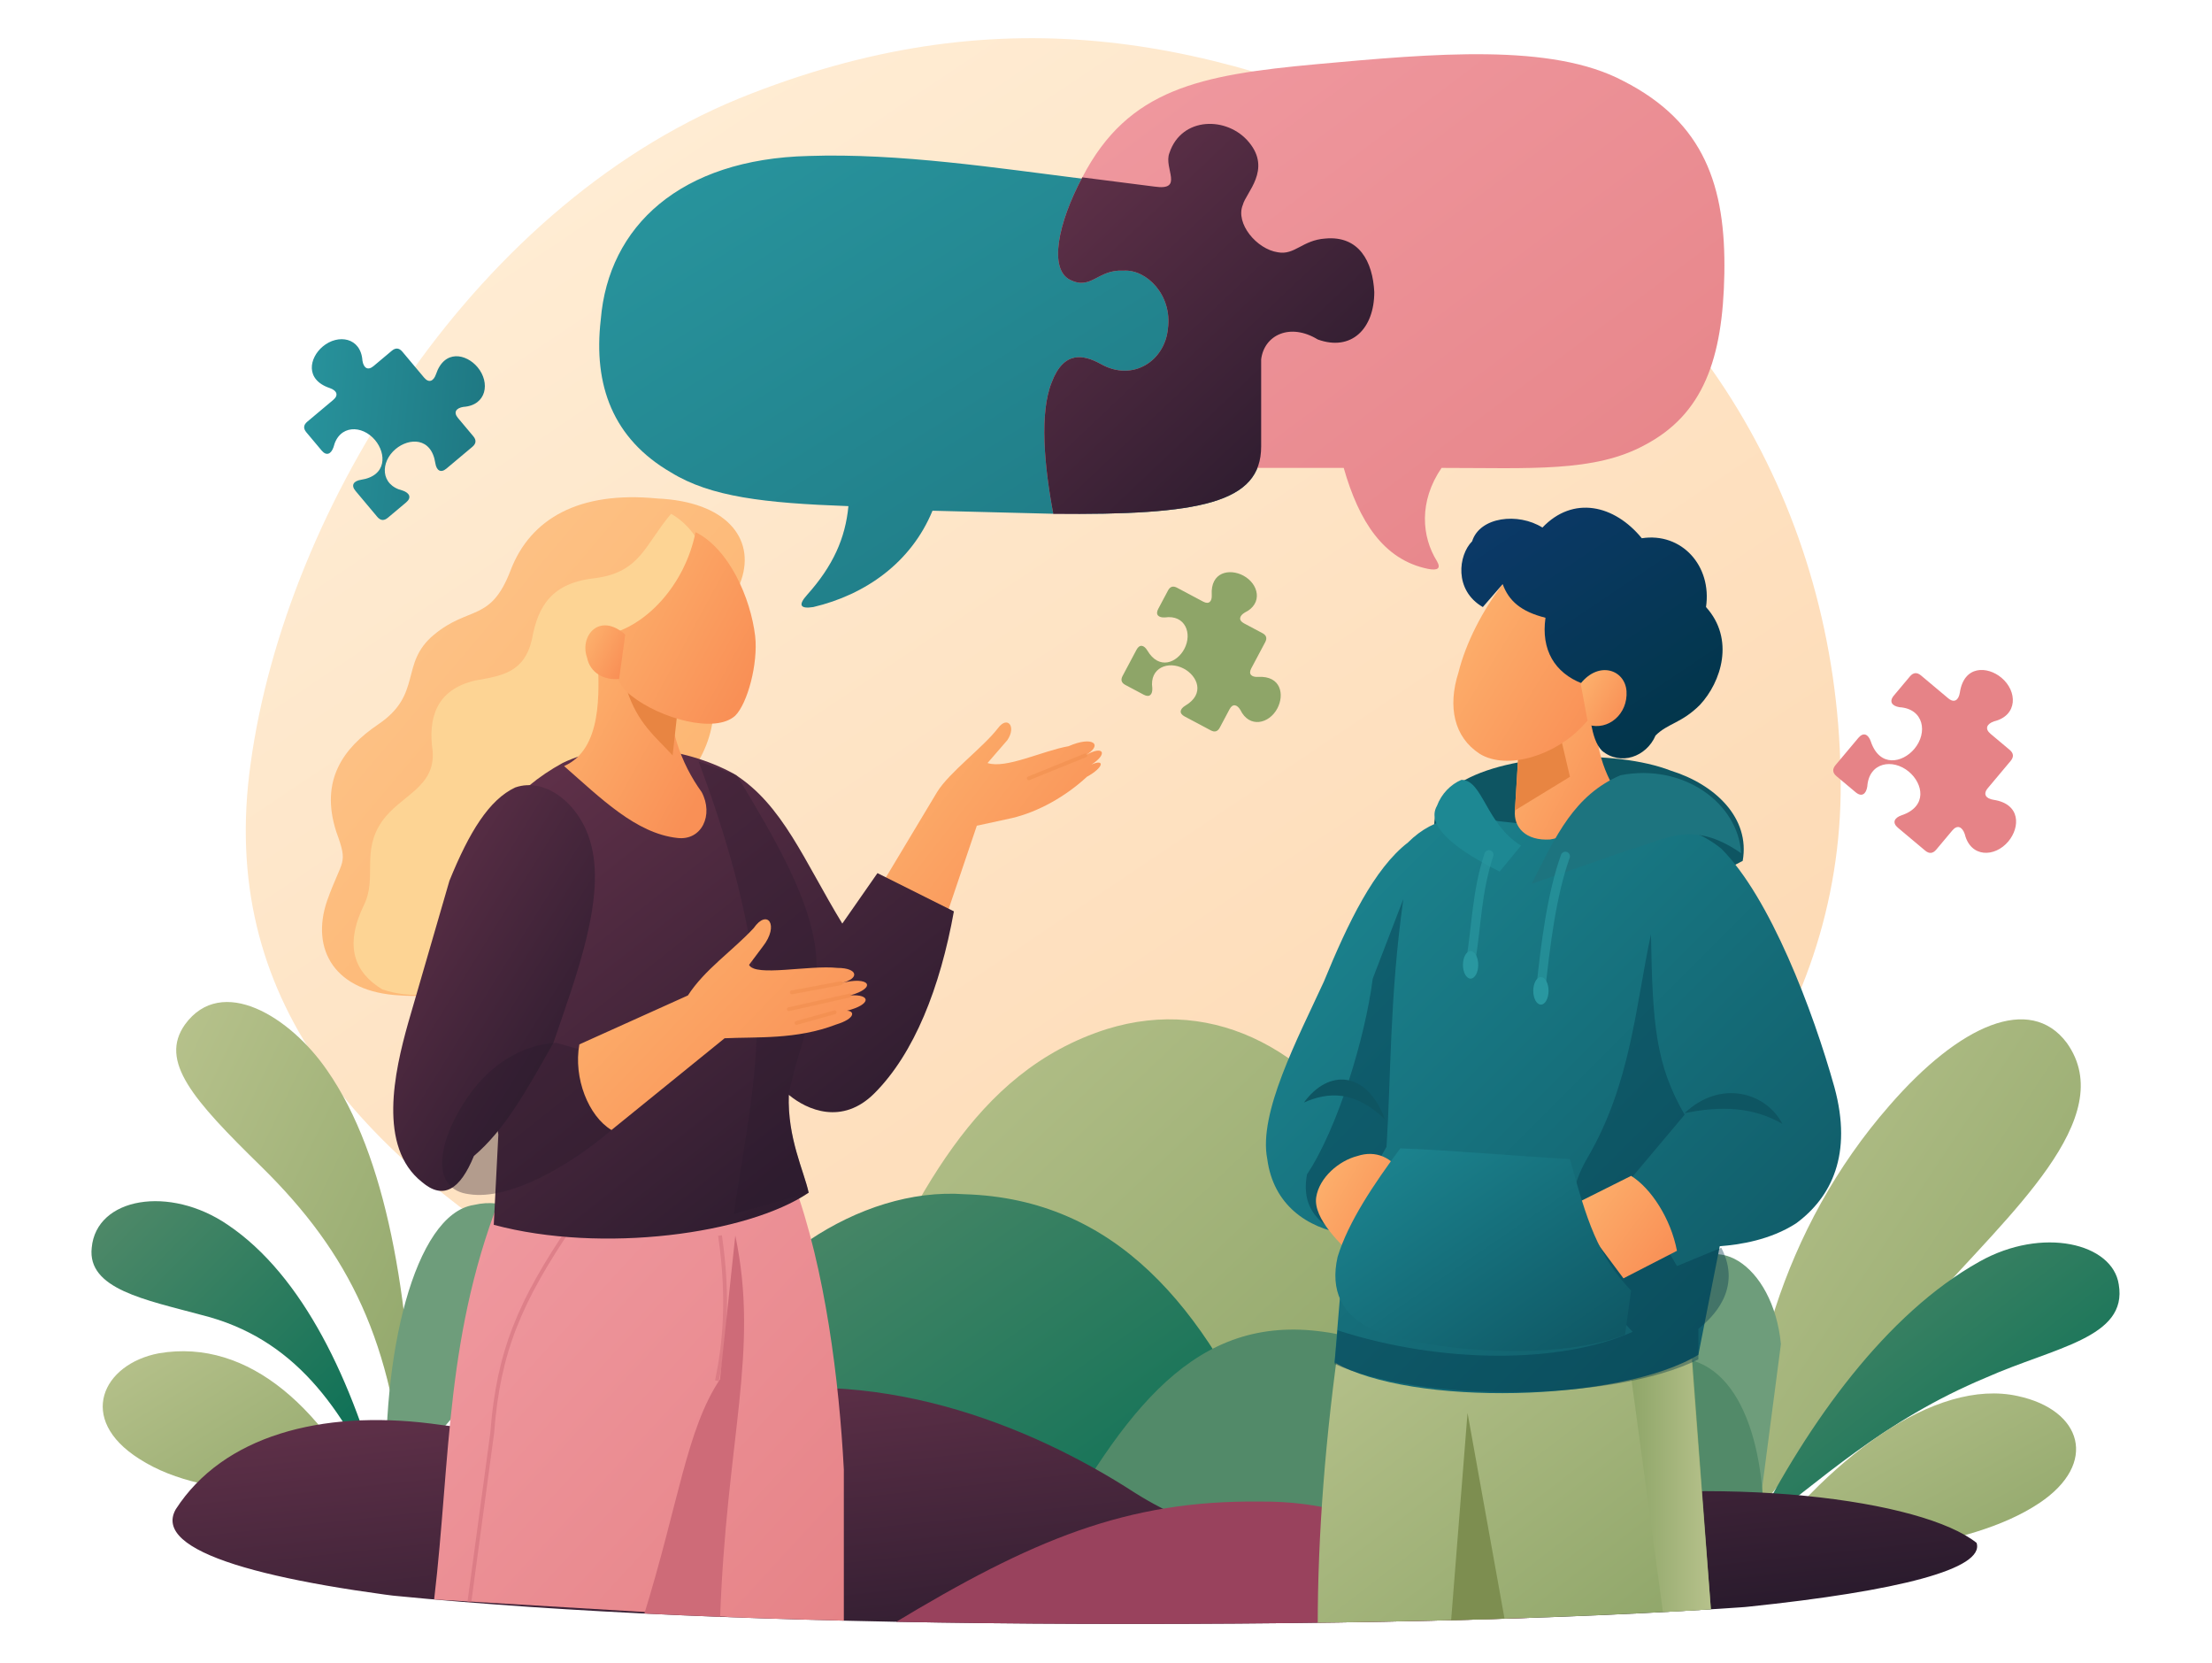
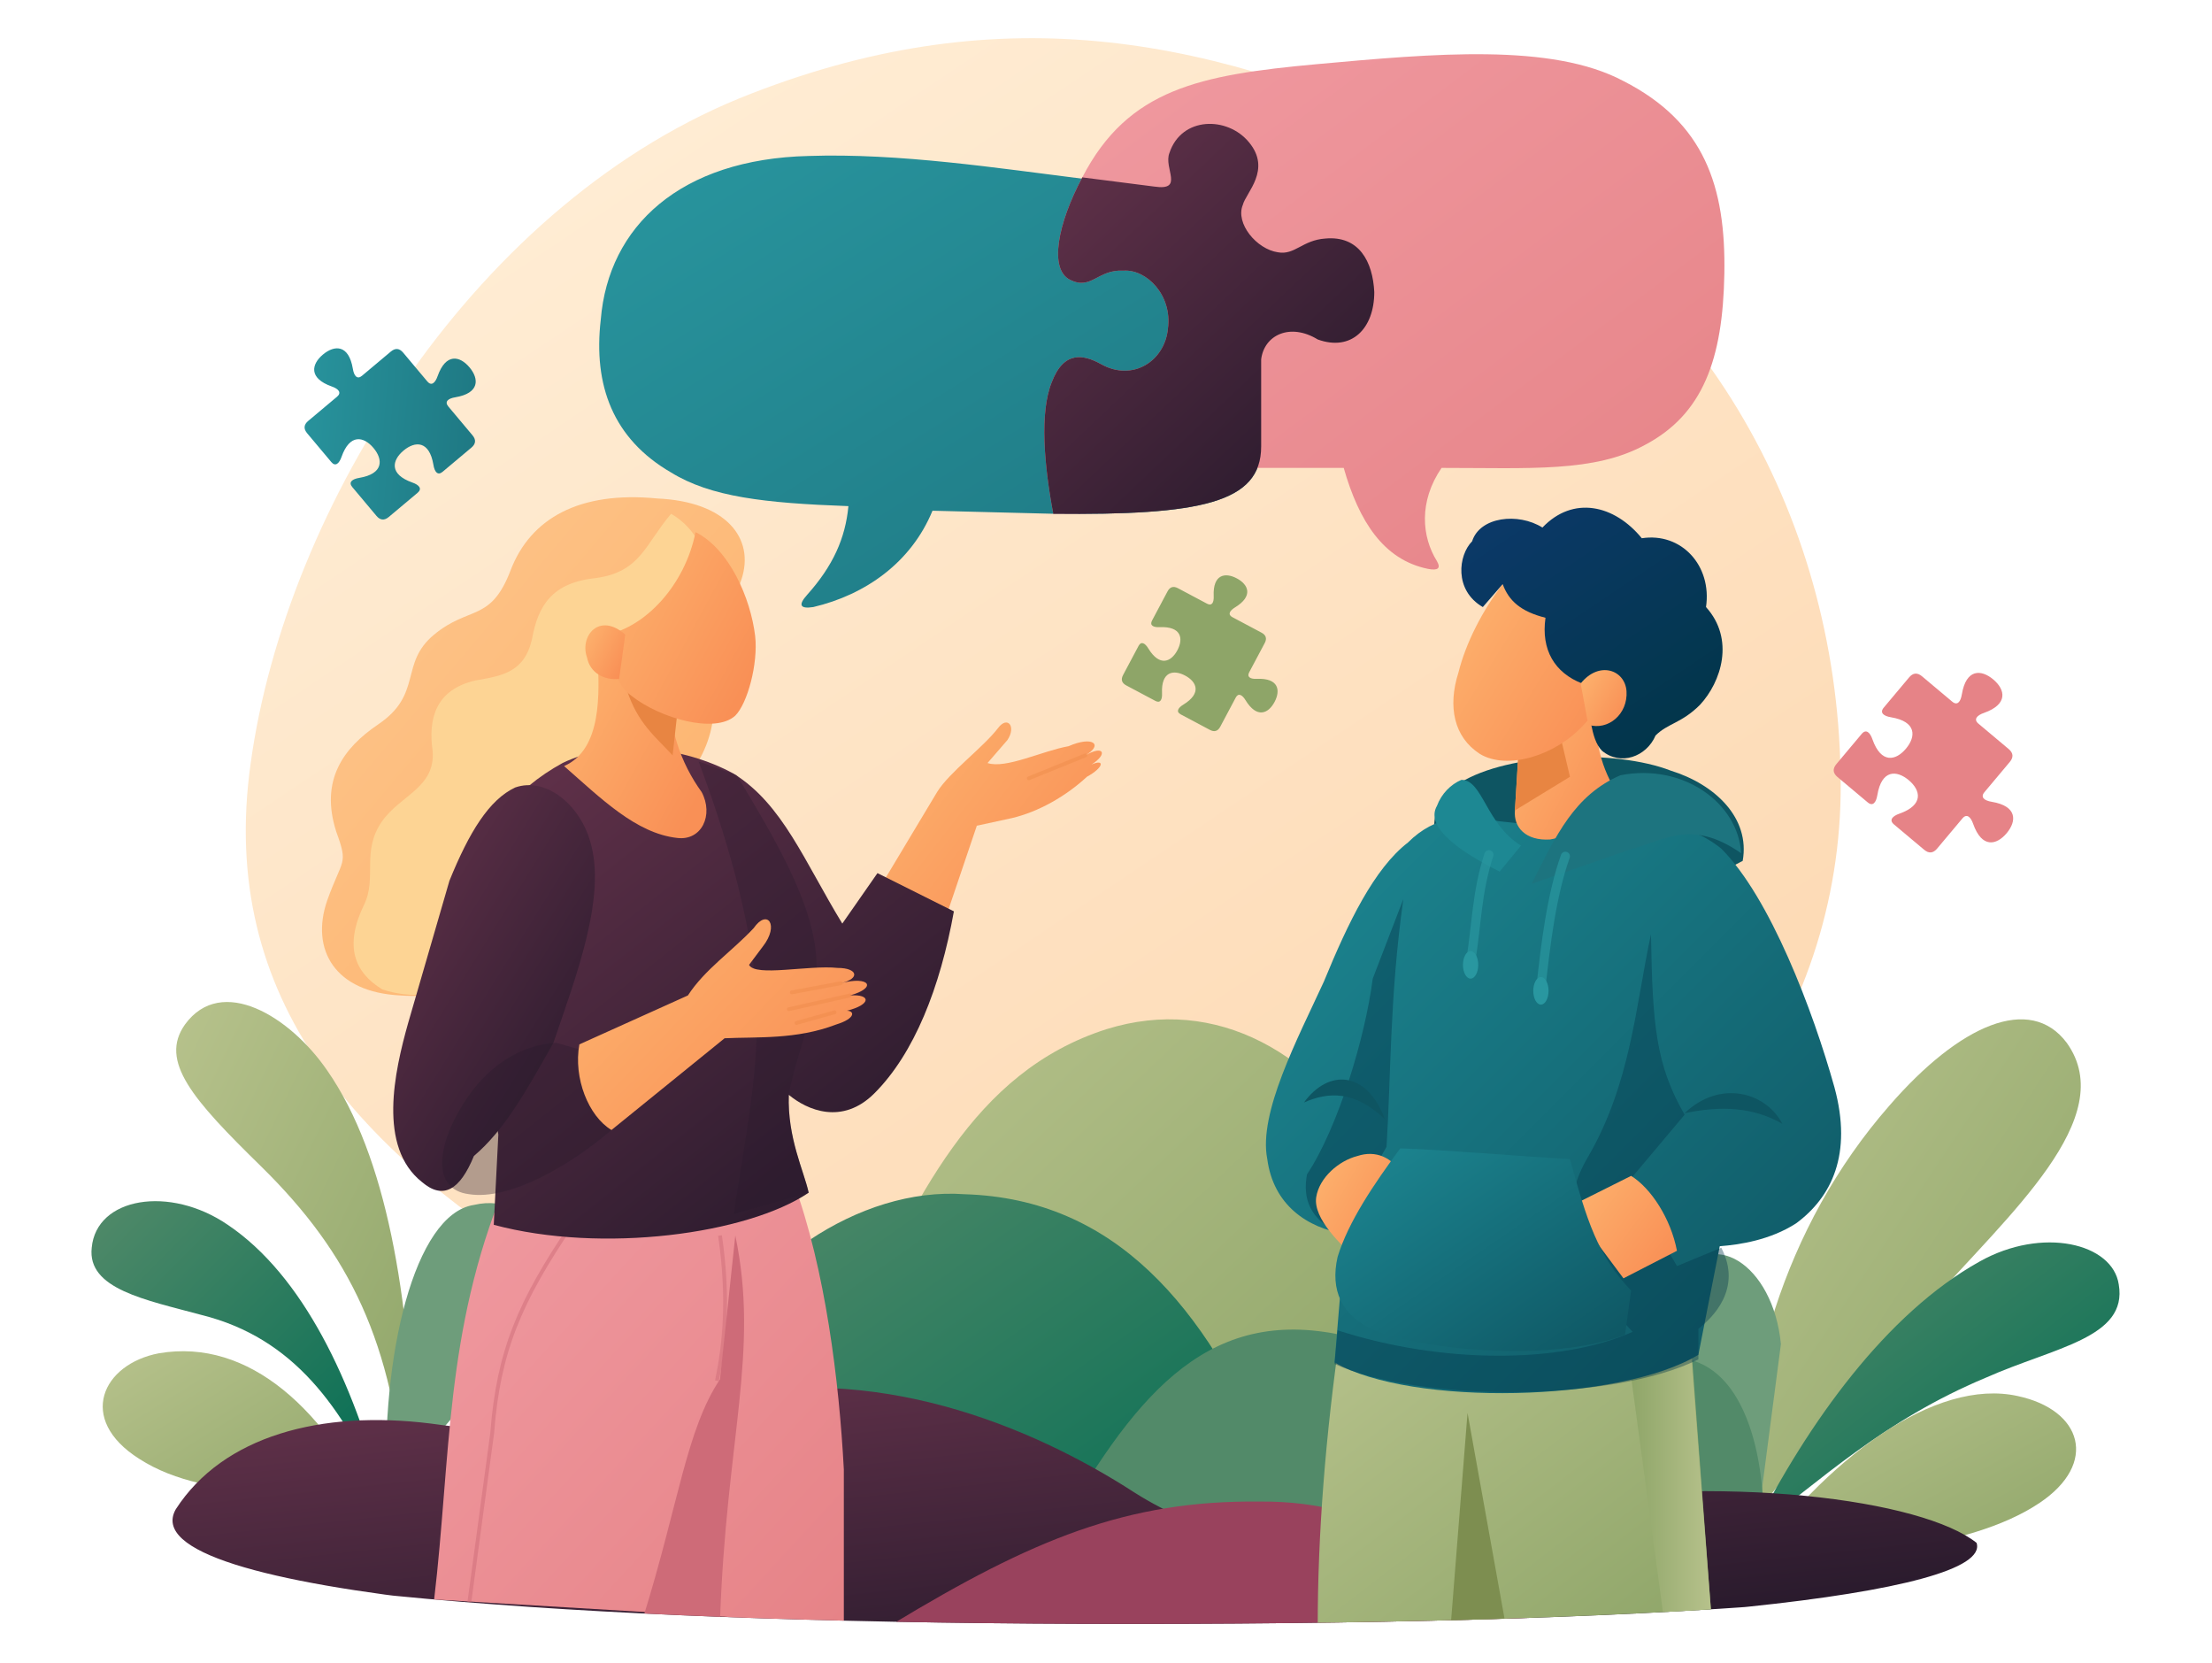
<svg xmlns="http://www.w3.org/2000/svg" width="1447" height="1087" viewBox="0 0 1447 1087" role="img" aria-labelledby="youth-title youth-description">
  <defs>
    <linearGradient id="sun" x1="0" y1="0" x2=".8" y2="1">
      <stop stop-color="#FFF0DA" />
      <stop offset="1" stop-color="#FDD8B1" />
    </linearGradient>
    <linearGradient id="teal" x1="0" y1="0" x2="1" y2="1">
      <stop stop-color="#2997A0" />
      <stop offset="1" stop-color="#1D747F" />
    </linearGradient>
    <linearGradient id="coral" x1="0" y1="0" x2="1" y2="1">
      <stop stop-color="#F09AA1" />
      <stop offset="1" stop-color="#E68387" />
    </linearGradient>
    <linearGradient id="plum" x1="0" y1="0" x2=".8" y2="1">
      <stop stop-color="#66334C" />
      <stop offset="1" stop-color="#281A2C" />
    </linearGradient>
    <linearGradient id="skin" x1="0" y1="0" x2="1" y2=".7">
      <stop stop-color="#FDB46F" />
      <stop offset="1" stop-color="#F99056" />
    </linearGradient>
    <linearGradient id="hair-gold" x1="0" y1="0" x2="1" y2="1">
      <stop stop-color="#FDC78E" />
      <stop offset="1" stop-color="#FDB069" />
    </linearGradient>
    <linearGradient id="hair-blue" x1="0" y1="0" x2=".7" y2="1">
      <stop stop-color="#0C396B" />
      <stop offset="1" stop-color="#02364A" />
    </linearGradient>
    <linearGradient id="hoodie" x1="0" y1="0" x2="1" y2="1">
      <stop stop-color="#1D8893" />
      <stop offset="1" stop-color="#0E5562" />
    </linearGradient>
    <linearGradient id="sage" x1="0" y1="0" x2="1" y2="1">
      <stop stop-color="#B7C28C" />
      <stop offset="1" stop-color="#8EA568" />
    </linearGradient>
    <linearGradient id="evergreen" x1="0" y1="0" x2="1" y2="1">
      <stop stop-color="#528A69" />
      <stop offset="1" stop-color="#016C53" />
    </linearGradient>
    <linearGradient id="trouser-shadow" x1="0" y1="0" x2="1" y2="0">
      <stop stop-color="#8EA568" />
      <stop offset="1" stop-color="#B7C28C" />
    </linearGradient>
-     <path id="puzzle" d="M-44-50H-17C-11-50-10-54-13-59C-24-77-10-88 4-88C20-88 32-74 21-59C18-54 19-50 25-50H44Q50-50 50-44V-17C50-11 54-10 59-13C77-24 88-10 88 4C88 20 74 32 59 21C54 18 50 19 50 25V44Q50 50 44 50H17C11 50 10 46 13 41C24 23 10 12-4 12C-20 12-32 26-21 41C-18 46-19 50-25 50H-44Q-50 50-50 44V17C-50 11-46 10-41 13C-23 24-12 10-12-4C-12-20-26-32-41-21C-46-18-50-19-50-25V-44Q-50-50-44-50Z" />
+     <path id="puzzle" d="M-43-50H-13C-8-50-8-54-11-59C-21-76-12-83 0-83C12-83 21-76 11-59C8-54 8-50 13-50H43Q50-50 50-43V-13C50-8 54-8 59-11C76-21 83-12 83 0C83 12 76 21 59 11C54 8 50 8 50 13V43Q50 50 43 50H13C8 50 8 46 11 41C21 24 12 17 0 17C-12 17-21 24-11 41C-8 46-8 50-13 50H-43Q-50 50-50 43V13C-50 8-46 8-41 11C-24 21-17 12-17 0C-17-12-24-21-41-11C-46-8-50-8-50-13V-43Q-50-50-43-50Z" />
    <clipPath id="scene-edge">
      <path d="M35 0H1412V1002Q1308 1062 740 1062Q215 1062 35 1004Z" />
    </clipPath>
  </defs>
  <g id="scene" clip-path="url(#scene-edge)">
    <path id="warm-backdrop" fill="url(#sun)" d="M164 499C187 332 312 130 492 61C657-3 795 24 948 97C1113 176 1201 337 1204 505C1208 661 1109 801 949 865C783 930 537 935 372 837C235 755 142 654 164 499Z" />
    <g id="garden">
      <path fill="url(#sage)" d="M265 976C257 878 229 820 171 763C126 719 104 694 121 670C145 637 190 665 214 700C253 756 268 848 271 952Z" />
      <path fill="url(#evergreen)" d="M251 980C224 920 192 875 132 860C95 850 57 843 60 816C63 783 111 775 149 801C198 834 231 903 251 980Z" />
      <path fill="url(#sage)" d="M248 996C207 969 139 985 91 954C50 928 67 892 104 885C163 875 214 922 248 996Z" />
      <path fill="#6E9D7B" d="M253 977C249 887 271 794 310 788C353 778 365 832 326 892Z" />
      <path fill="url(#sage)" d="M557 872C599 785 636 701 724 673C795 651 862 687 906 764L906 1000H555Z" />
      <path fill="url(#evergreen)" d="M458 895C487 828 562 776 631 781C730 784 788 855 831 954L759 1043H472Z" />
      <path fill="url(#sage)" d="M1142 996C1138 906 1166 803 1236 723C1282 670 1328 650 1352 682C1387 731 1314 794 1262 853C1210 910 1172 964 1142 996Z" />
      <path fill="#6E9D7B" d="M1148 1009C1108 949 1066 884 1096 838C1119 800 1160 827 1165 879Z" />
      <path fill="url(#evergreen)" d="M1147 1001C1183 930 1234 859 1295 825C1336 802 1382 813 1386 840C1392 875 1344 881 1299 901C1232 929 1190 969 1147 1001Z" />
      <path fill="url(#sage)" d="M1141 1029C1195 953 1266 901 1320 913C1362 922 1373 957 1334 983C1286 1015 1204 1016 1141 1029Z" />
      <path fill="#528A69" d="M683 1017C736 921 782 859 866 871C943 881 966 965 1017 1027Z" />
      <path fill="#528A69" d="M1046 1029C1052 938 1067 875 1108 890C1146 902 1159 966 1152 1029Z" />
      <path fill="url(#plum)" d="M115 987C146 939 210 922 282 931C360 942 394 932 465 915C571 890 674 932 742 976C832 1033 907 997 993 985C1129 963 1258 981 1293 1009C1304 1043 1067 1067 743 1067C416 1067 83 1043 115 987Z" />
      <path fill="#99425D" d="M584 1062C675 1007 737 981 824 982C903 981 958 1024 1005 1062Z" />
    </g>
    <g id="speech-bubbles">
      <path fill="url(#teal)" d="M529 102C588 100 653 110 709 117L755 121C775 125 760 110 765 100C773 76 803 76 817 93C832 111 815 126 813 134C808 146 822 163 836 166C847 168 852 157 867 156C889 154 900 172 900 191C900 217 882 230 860 222C842 211 827 219 825 235L825 292C825 329 785 337 689 336L610 334C596 368 566 389 532 397Q519 399 528 389C545 370 553 352 555 331C500 329 465 325 439 309C401 287 388 252 393 209C398 148 445 104 529 102Z" />
      <path fill="url(#coral)" d="M708 116C738 58 785 49 861 42C938 35 1015 28 1062 53C1115 80 1129 122 1128 179C1127 235 1114 271 1076 291C1043 309 1001 306 943 306C928 328 930 351 940 367Q944 374 934 372C905 366 889 341 879 306L821 306C808 330 772 336 689 336C683 304 680 270 688 250C696 229 709 232 720 238C741 250 762 236 764 215C767 193 750 176 735 177C718 176 714 190 700 183C686 176 692 146 708 116Z" />
      <path id="shared-puzzle" fill="url(#plum)" d="M708 116L755 122C775 125 761 110 765 100C773 76 803 76 817 93C832 111 815 126 813 134C808 146 822 163 836 165C847 167 852 157 867 156C889 154 898 171 899 191C899 215 884 230 862 222C844 211 827 219 825 235L825 292C825 329 785 337 689 336C683 304 680 270 688 250C696 229 709 232 720 238C741 250 762 236 764 215C767 193 750 176 735 177C718 176 714 190 700 183C686 176 692 146 708 116Z" />
    </g>
    <g id="floating-pieces">
-       <use href="#puzzle" transform="translate(255 284) rotate(-40) scale(.82)" fill="url(#teal)" />
-       <use href="#puzzle" transform="translate(781 431) rotate(28) scale(.72)" fill="#8EA568" />
-       <use href="#puzzle" transform="translate(1258 499) rotate(40) scale(.86)" fill="#E68387" />
+       <g id="piece-left">
+         <use href="#puzzle" transform="translate(255 284) rotate(-40) scale(.82)" fill="url(#teal)" />
+       </g>
+       <g id="piece-middle">
+         <use href="#puzzle" transform="translate(781 431) rotate(28) scale(.72)" fill="#8EA568" />
+       </g>
+       <g id="piece-right">
+         <use href="#puzzle" transform="translate(1258 499) rotate(40) scale(.86)" fill="#E68387" />
+       </g>
    </g>
    <g id="left-person">
      <g id="flowing-hair">
        <path fill="url(#hair-gold)" d="M430 326C475 328 494 352 485 379C477 401 467 423 467 454C469 491 449 513 423 535C402 553 402 590 379 611C353 636 303 654 262 651C219 649 203 621 214 589C224 561 228 566 220 544C209 510 225 489 247 474C277 454 261 434 284 415C307 396 321 407 334 373C347 339 379 321 430 326Z" />
        <path fill="#FDD494" d="M439 336C422 356 419 374 390 378C361 381 352 396 348 418C343 440 328 442 311 445C285 451 280 470 283 491C285 515 262 520 250 537C236 557 247 574 238 592C225 619 232 636 250 647C288 660 329 636 350 615C368 596 368 568 391 549C419 526 433 502 428 474C425 446 452 436 459 410C469 380 463 350 439 336Z" />
      </g>
      <g id="coral-trousers">
        <path fill="url(#coral)" d="M330 776L519 773C540 830 549 904 552 961L552 1062L284 1046C295 953 291 871 330 776Z" />
        <path fill="#CE6B78" d="M481 808C497 884 475 941 471 1060L421 1057C444 983 449 935 471 902Z" />
        <path d="M374 801C340 851 326 884 322 937L307 1048M471 808C477 849 474 879 469 903" fill="none" stroke="#CE6B78" stroke-width="2.5" opacity=".5" />
      </g>
      <path id="raised-forearm" fill="url(#skin)" d="M574 583L613 518C621 505 643 489 653 476C659 468 665 475 659 484L646 499C658 503 682 491 699 488C715 481 722 487 710 494C722 487 725 493 714 500C723 496 722 502 711 508C697 521 679 531 662 535L639 540L617 605Z" />
      <path fill="url(#plum)" d="M368 499C401 483 447 488 480 506C512 526 526 563 551 604L574 571L624 596C615 646 598 689 572 715C551 736 528 726 516 716C515 744 526 766 529 780C489 807 394 820 323 801L326 742L300 591C313 543 337 516 368 499Z" />
      <path fill="#281A2C" opacity=".32" d="M482 507C506 547 532 590 534 627C536 659 521 687 516 716C515 745 526 766 529 780L480 794C487 745 499 694 494 640C489 595 475 546 457 498Z" />
      <path id="neck" fill="url(#skin)" d="M391 430L438 438C435 474 446 500 459 518C467 533 459 550 443 548C416 545 393 522 369 501C394 490 392 453 391 430Z" />
      <path fill="#E88542" d="M410 451L443 467L440 494C429 482 417 473 410 451Z" />
      <path id="left-face" fill="url(#skin)" d="M455 348C477 359 491 391 494 416C496 434 489 460 481 468C468 480 432 470 413 455C402 447 400 433 397 415C422 410 448 383 455 348Z" />
      <path fill="url(#skin)" d="M409 415C392 400 379 416 384 430C386 440 395 445 405 444Z" />
      <path id="near-sleeve" fill="url(#plum)" d="M337 515C357 508 379 526 386 550C397 586 377 638 362 682C344 714 330 739 310 756C301 778 290 785 276 773C247 750 258 701 267 669L294 576C307 544 320 523 337 515Z" />
      <path fill="#281A2C" opacity=".35" d="M303 722C319 696 342 683 364 682L378 686L400 739C372 763 333 785 307 781C282 778 286 749 303 722Z" />
      <path id="near-forearm" fill="url(#skin)" d="M379 683L450 651C461 634 479 622 493 607C502 594 510 605 499 619L490 631C494 639 529 631 548 633C561 633 563 640 550 643C569 638 574 646 556 651C570 650 570 657 554 661C559 661 560 666 547 670C521 680 495 678 474 679L400 739C385 730 375 705 379 683Z" />
      <g fill="none" stroke="#E88542" stroke-width="2.5" stroke-linecap="round" opacity=".35">
        <path d="M518 649L550 643M516 660L556 651M521 669L546 662M673 509L710 494" />
      </g>
    </g>
    <g id="young-person">
      <g id="sage-trousers">
        <path fill="url(#sage)" d="M877 870C924 861 1066 861 1106 877L1120 1063H862C862 1004 867 939 877 870Z" />
        <path fill="#7D8E50" d="M960 924L985 1063H949Z" />
        <path fill="url(#trouser-shadow)" d="M1066 893L1106 883L1120 1063H1089Z" />
      </g>
      <path id="hood-back" fill="#0E5562" d="M955 512C987 492 1057 490 1093 504C1122 513 1145 535 1140 563L1061 604L953 570C932 548 934 527 955 512Z" />
      <path fill="url(#hoodie)" d="M921 551C939 533 960 532 980 537L1045 544C1070 533 1104 537 1126 555C1158 587 1186 661 1200 711C1212 755 1198 783 1175 800C1158 811 1138 814 1125 815L1111 886C1060 917 923 920 873 891L880 807C855 803 833 788 829 758C823 728 849 679 866 642C882 603 899 568 921 551Z" />
      <path fill="#02364A" opacity=".44" d="M918 588C909 652 910 703 907 750L875 806C857 797 852 784 855 768C875 738 893 679 898 640Z" />
      <path fill="#02364A" opacity=".4" d="M1080 611C1081 670 1083 696 1102 729L1065 773L1097 828L1126 816C1140 843 1120 862 1111 869L1111 889C1055 917 928 917 873 892L875 870C943 892 1021 892 1068 871C1028 828 1018 793 1038 758C1067 709 1070 657 1080 611Z" />
      <path id="right-neck" fill="url(#skin)" d="M994 480L1044 457C1042 489 1050 507 1060 522C1047 532 1028 547 1014 549C998 550 990 541 991 530Z" />
      <path fill="#E88542" d="M994 482L1019 474L1027 508L991 530Z" />
      <path id="right-face" fill="url(#skin)" d="M983 382C970 399 959 420 954 440C947 462 951 482 968 493C986 504 1018 494 1036 474C1047 463 1052 449 1053 428L1012 385Z" />
      <path id="blue-hair" fill="url(#hair-blue)" d="M970 397C951 386 954 363 963 354C968 338 993 335 1009 345C1029 324 1056 330 1074 352C1100 348 1120 370 1116 397C1135 418 1126 446 1112 461C1100 473 1091 473 1083 481C1077 495 1060 501 1048 491C1040 483 1041 466 1035 447C1017 440 1008 425 1011 404C995 400 987 393 983 382Z" />
      <path fill="url(#skin)" d="M1034 447C1046 432 1063 438 1064 452C1065 467 1052 478 1039 474Z" />
      <path id="hood-left" fill="#1D8893" d="M956 510C970 510 972 539 995 553L981 570C955 557 932 541 940 527C943 519 949 513 956 510Z" />
      <path id="hood-right" fill="#1D747F" d="M1060 507C1101 499 1137 525 1139 558C1106 535 1088 550 1065 556L1002 578C1018 546 1030 520 1060 507Z" />
      <path d="M974 559C966 583 966 605 962 629M1024 560C1015 585 1011 618 1008 646" fill="none" stroke="#2997A0" stroke-width="6" stroke-linecap="round" opacity=".7" />
      <ellipse cx="962" cy="631" rx="5" ry="9" fill="#2997A0" />
      <ellipse cx="1008" cy="648" rx="5" ry="9" fill="#2997A0" />
      <path id="left-pocket-hand" fill="url(#skin)" d="M888 756C900 752 911 757 917 768L889 825C877 814 859 797 861 783C863 770 876 759 888 756Z" />
      <path id="right-pocket-hand" fill="url(#skin)" d="M1067 769C1080 777 1093 797 1097 818L1062 836L1027 789Z" />
      <path id="hoodie-pocket" fill="url(#hoodie)" d="M916 751C946 752 991 756 1027 758C1038 798 1045 821 1067 844L1063 873C1012 892 925 882 897 869C878 860 870 844 875 822C882 799 899 774 916 751Z" />
      <path d="M853 721C869 699 894 700 906 732C886 713 869 714 853 721ZM1102 728C1125 706 1155 714 1166 735C1147 724 1126 723 1102 728Z" fill="#0E5562" />
    </g>
  </g>
</svg>
